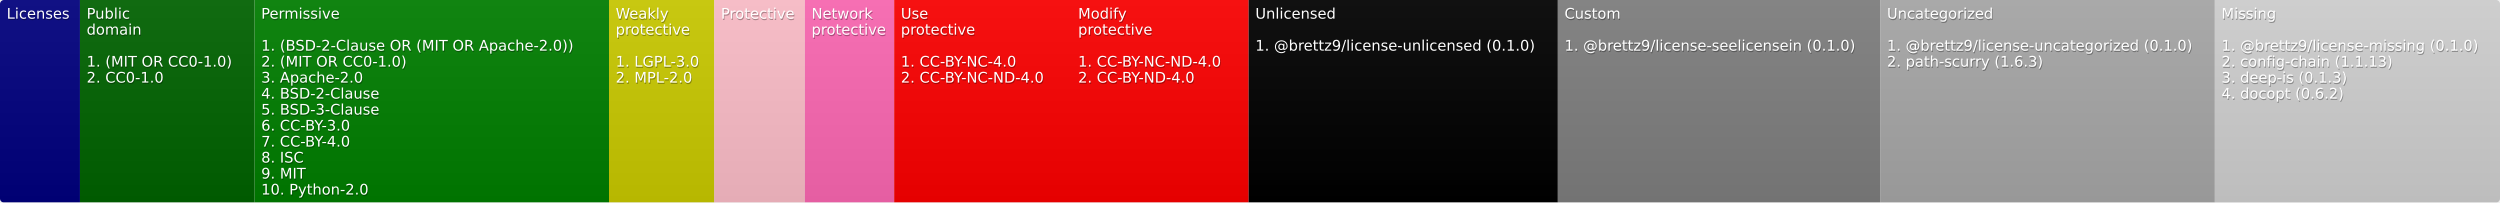
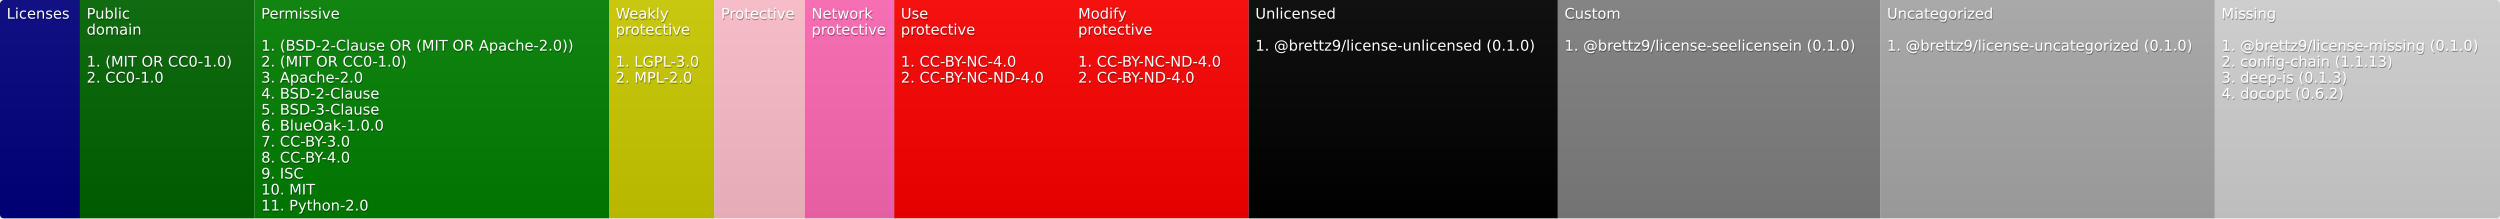
- <svg xmlns="http://www.w3.org/2000/svg" width="1876" height="152">
+ <svg xmlns="http://www.w3.org/2000/svg" width="1876" height="164">
  <defs>
    <style>text{font-size:11px;font-family:Verdana,DejaVu Sans,Geneva,sans-serif}text.shadow{fill:#010101;fill-opacity:.3}text.high{fill:#fff}</style>
    <linearGradient id="smooth" x2="0" y2="100%">
      <stop offset="0" stop-color="#aaa" stop-opacity=".1" />
      <stop offset="1" stop-opacity=".1" />
    </linearGradient>
    <mask id="round">
      <rect width="100%" height="100%" rx="3" fill="#fff" />
    </mask>
  </defs>
  <g id="bg" mask="url(#round)">
-     <path fill="navy" d="M0 0h60v152H0z" />
-     <path fill="#006400" d="M60 0h131v152H60z" />
-     <path fill="green" d="M191 0h266v152H191z" />
-     <path fill="#cc0" d="M457 0h79v152h-79z" />
-     <path fill="pink" d="M536 0h68v152h-68z" />
-     <path fill="#ff69b4" d="M604 0h67v152h-67z" />
-     <path fill="red" d="M671 0h133v152H671zM804 0h133v152H804z" />
-     <path d="M937 0h232v152H937z" />
-     <path fill="gray" d="M1169 0h242v152h-242z" />
-     <path fill="#a9a9a9" d="M1411 0h251v152h-251z" />
-     <path fill="#d3d3d3" d="M1662 0h214v152h-214z" />
-     <path fill="url(#smooth)" d="M0 0h1876v152H0z" />
+     <path fill="navy" d="M0 0h60v164H0z" />
+     <path fill="#006400" d="M60 0h131v164H60z" />
+     <path fill="green" d="M191 0h266v164H191z" />
+     <path fill="#cc0" d="M457 0h79v164h-79z" />
+     <path fill="pink" d="M536 0h68v164h-68z" />
+     <path fill="#ff69b4" d="M604 0h67v164h-67z" />
+     <path fill="red" d="M671 0h133v164H671zM804 0h133v164H804z" />
+     <path d="M937 0h232v164H937z" />
+     <path fill="gray" d="M1169 0h242v164h-242z" />
+     <path fill="#a9a9a9" d="M1411 0h251v164h-251z" />
+     <path fill="#d3d3d3" d="M1662 0h214v164h-214z" />
+     <path fill="url(#smooth)" d="M0 0h1876v164H0z" />
  </g>
  <g id="fg">
    <text class="shadow" x="5.5" y="15">Licenses</text>
    <text class="high" x="5" y="14">Licenses</text>
    <text class="shadow" x="65.5" y="15">Public</text>
    <text class="high" x="65" y="14">Public</text>
    <text class="shadow" x="65.5" y="27">domain</text>
    <text class="high" x="65" y="26">domain</text>
    <text class="shadow" x="65.5" y="51">1. (MIT OR CC0-1.0)</text>
    <text class="high" x="65" y="50">1. (MIT OR CC0-1.0)</text>
    <text class="shadow" x="65.5" y="63">2. CC0-1.0</text>
    <text class="high" x="65" y="62">2. CC0-1.0</text>
    <text class="shadow" x="196.5" y="15">Permissive</text>
    <text class="high" x="196" y="14">Permissive</text>
    <text class="shadow" x="196.5" y="39">1. (BSD-2-Clause OR (MIT OR Apache-2.0))</text>
    <text class="high" x="196" y="38">1. (BSD-2-Clause OR (MIT OR Apache-2.0))</text>
    <text class="shadow" x="196.5" y="51">2. (MIT OR CC0-1.0)</text>
    <text class="high" x="196" y="50">2. (MIT OR CC0-1.0)</text>
    <text class="shadow" x="196.5" y="63">3. Apache-2.0</text>
    <text class="high" x="196" y="62">3. Apache-2.0</text>
    <text class="shadow" x="196.5" y="75">4. BSD-2-Clause</text>
    <text class="high" x="196" y="74">4. BSD-2-Clause</text>
    <text class="shadow" x="196.5" y="87">5. BSD-3-Clause</text>
    <text class="high" x="196" y="86">5. BSD-3-Clause</text>
-     <text class="shadow" x="196.5" y="99">6. CC-BY-3.0</text>
-     <text class="high" x="196" y="98">6. CC-BY-3.0</text>
-     <text class="shadow" x="196.5" y="111">7. CC-BY-4.0</text>
-     <text class="high" x="196" y="110">7. CC-BY-4.0</text>
-     <text class="shadow" x="196.5" y="123">8. ISC</text>
-     <text class="high" x="196" y="122">8. ISC</text>
-     <text class="shadow" x="196.5" y="135">9. MIT</text>
-     <text class="high" x="196" y="134">9. MIT</text>
-     <text class="shadow" x="196.5" y="147">10. Python-2.0</text>
-     <text class="high" x="196" y="146">10. Python-2.0</text>
+     <text class="shadow" x="196.5" y="99">6. BlueOak-1.0.0</text>
+     <text class="high" x="196" y="98">6. BlueOak-1.0.0</text>
+     <text class="shadow" x="196.5" y="111">7. CC-BY-3.0</text>
+     <text class="high" x="196" y="110">7. CC-BY-3.0</text>
+     <text class="shadow" x="196.5" y="123">8. CC-BY-4.0</text>
+     <text class="high" x="196" y="122">8. CC-BY-4.0</text>
+     <text class="shadow" x="196.5" y="135">9. ISC</text>
+     <text class="high" x="196" y="134">9. ISC</text>
+     <text class="shadow" x="196.5" y="147">10. MIT</text>
+     <text class="high" x="196" y="146">10. MIT</text>
+     <text class="shadow" x="196.5" y="159">11. Python-2.0</text>
+     <text class="high" x="196" y="158">11. Python-2.0</text>
    <text class="shadow" x="462.5" y="15">Weakly</text>
    <text class="high" x="462" y="14">Weakly</text>
    <text class="shadow" x="462.5" y="27">protective</text>
    <text class="high" x="462" y="26">protective</text>
    <text class="shadow" x="462.5" y="51">1. LGPL-3.0</text>
    <text class="high" x="462" y="50">1. LGPL-3.0</text>
    <text class="shadow" x="462.5" y="63">2. MPL-2.0</text>
    <text class="high" x="462" y="62">2. MPL-2.0</text>
    <text class="shadow" x="541.5" y="15">Protective</text>
    <text class="high" x="541" y="14">Protective</text>
    <text class="shadow" x="609.5" y="15">Network</text>
    <text class="high" x="609" y="14">Network</text>
    <text class="shadow" x="609.5" y="27">protective</text>
    <text class="high" x="609" y="26">protective</text>
    <text class="shadow" x="676.5" y="15">Use</text>
    <text class="high" x="676" y="14">Use</text>
    <text class="shadow" x="676.5" y="27">protective</text>
    <text class="high" x="676" y="26">protective</text>
    <text class="shadow" x="676.5" y="51">1. CC-BY-NC-4.0</text>
    <text class="high" x="676" y="50">1. CC-BY-NC-4.0</text>
    <text class="shadow" x="676.5" y="63">2. CC-BY-NC-ND-4.0</text>
    <text class="high" x="676" y="62">2. CC-BY-NC-ND-4.0</text>
    <text class="shadow" x="809.5" y="15">Modify</text>
    <text class="high" x="809" y="14">Modify</text>
    <text class="shadow" x="809.5" y="27">protective</text>
    <text class="high" x="809" y="26">protective</text>
    <text class="shadow" x="809.5" y="51">1. CC-BY-NC-ND-4.0</text>
    <text class="high" x="809" y="50">1. CC-BY-NC-ND-4.0</text>
    <text class="shadow" x="809.5" y="63">2. CC-BY-ND-4.0</text>
    <text class="high" x="809" y="62">2. CC-BY-ND-4.0</text>
    <text class="shadow" x="942.5" y="15">Unlicensed</text>
    <text class="high" x="942" y="14">Unlicensed</text>
    <text class="shadow" x="942.5" y="39">1. @brettz9/license-unlicensed (0.1.0)</text>
    <text class="high" x="942" y="38">1. @brettz9/license-unlicensed (0.1.0)</text>
    <text class="shadow" x="1174.5" y="15">Custom</text>
    <text class="high" x="1174" y="14">Custom</text>
    <text class="shadow" x="1174.5" y="39">1. @brettz9/license-seelicensein (0.1.0)</text>
    <text class="high" x="1174" y="38">1. @brettz9/license-seelicensein (0.1.0)</text>
    <text class="shadow" x="1416.5" y="15">Uncategorized</text>
    <text class="high" x="1416" y="14">Uncategorized</text>
    <text class="shadow" x="1416.5" y="39">1. @brettz9/license-uncategorized (0.1.0)</text>
    <text class="high" x="1416" y="38">1. @brettz9/license-uncategorized (0.1.0)</text>
-     <text class="shadow" x="1416.5" y="51">2. path-scurry (1.6.3)</text>
-     <text class="high" x="1416" y="50">2. path-scurry (1.6.3)</text>
    <text class="shadow" x="1667.5" y="15">Missing</text>
    <text class="high" x="1667" y="14">Missing</text>
    <text class="shadow" x="1667.5" y="39">1. @brettz9/license-missing (0.1.0)</text>
    <text class="high" x="1667" y="38">1. @brettz9/license-missing (0.1.0)</text>
    <text class="shadow" x="1667.5" y="51">2. config-chain (1.1.13)</text>
    <text class="high" x="1667" y="50">2. config-chain (1.1.13)</text>
    <text class="shadow" x="1667.5" y="63">3. deep-is (0.1.3)</text>
    <text class="high" x="1667" y="62">3. deep-is (0.1.3)</text>
    <text class="shadow" x="1667.5" y="75">4. docopt (0.6.2)</text>
    <text class="high" x="1667" y="74">4. docopt (0.6.2)</text>
  </g>
</svg>
